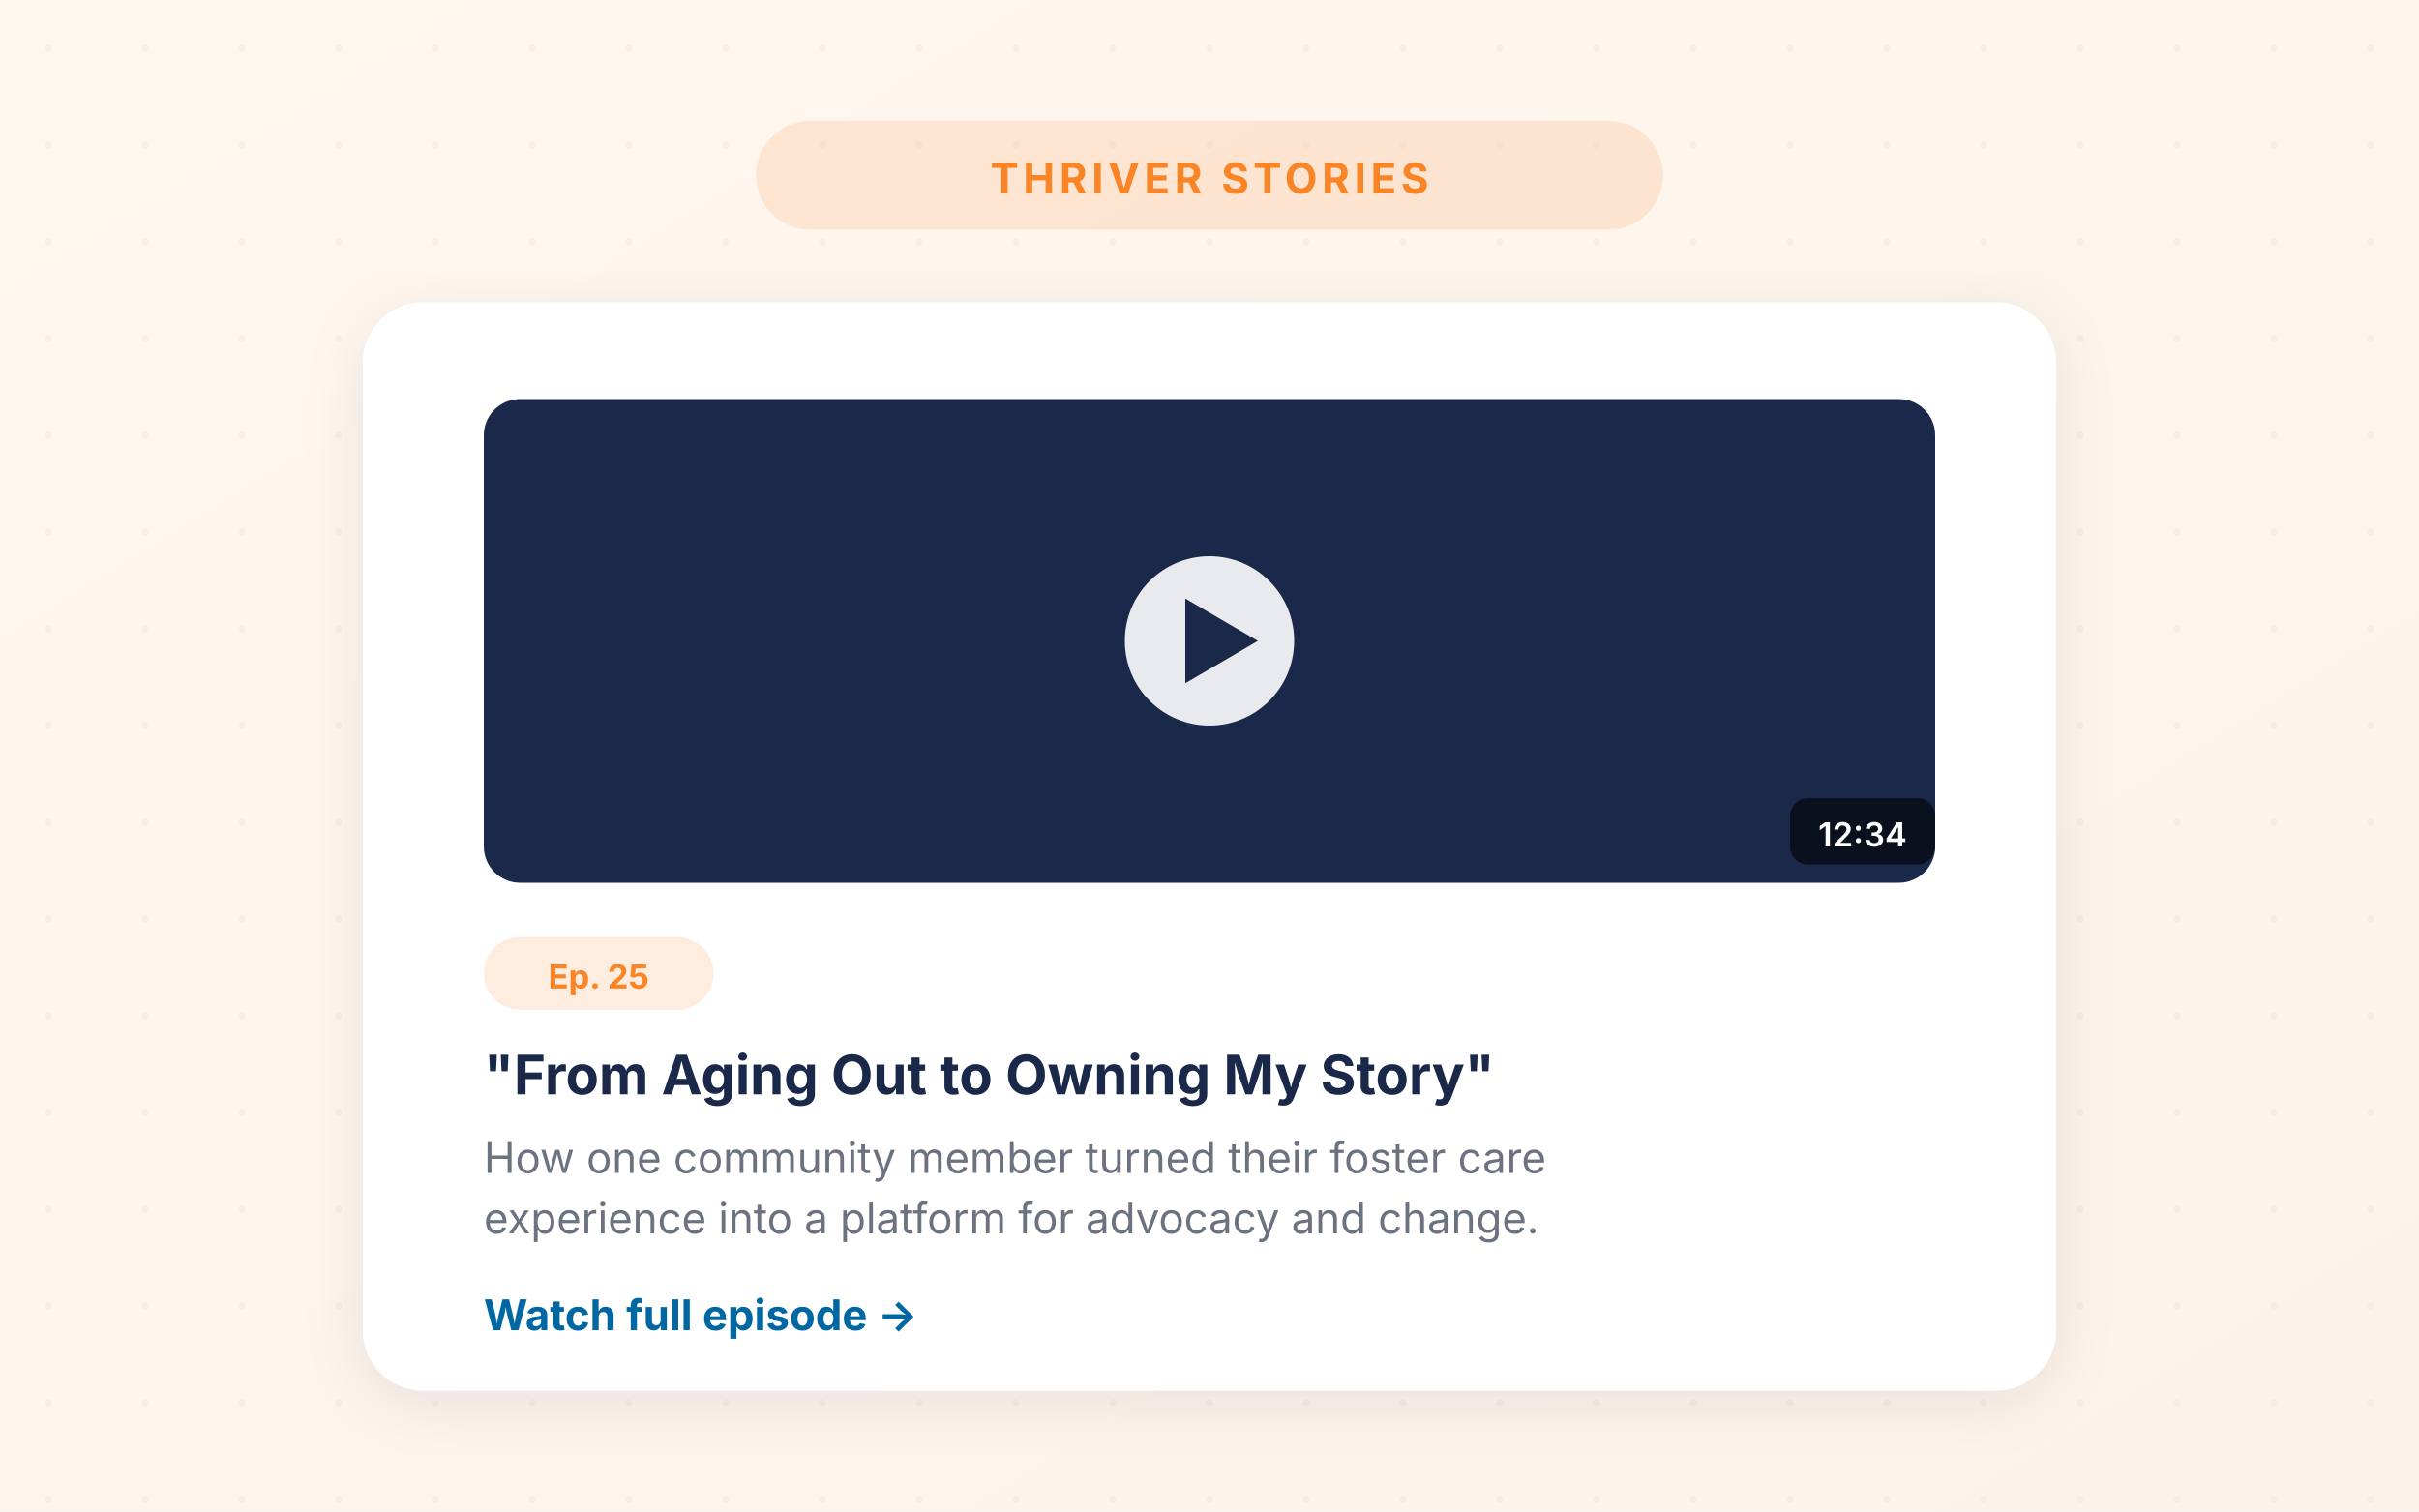
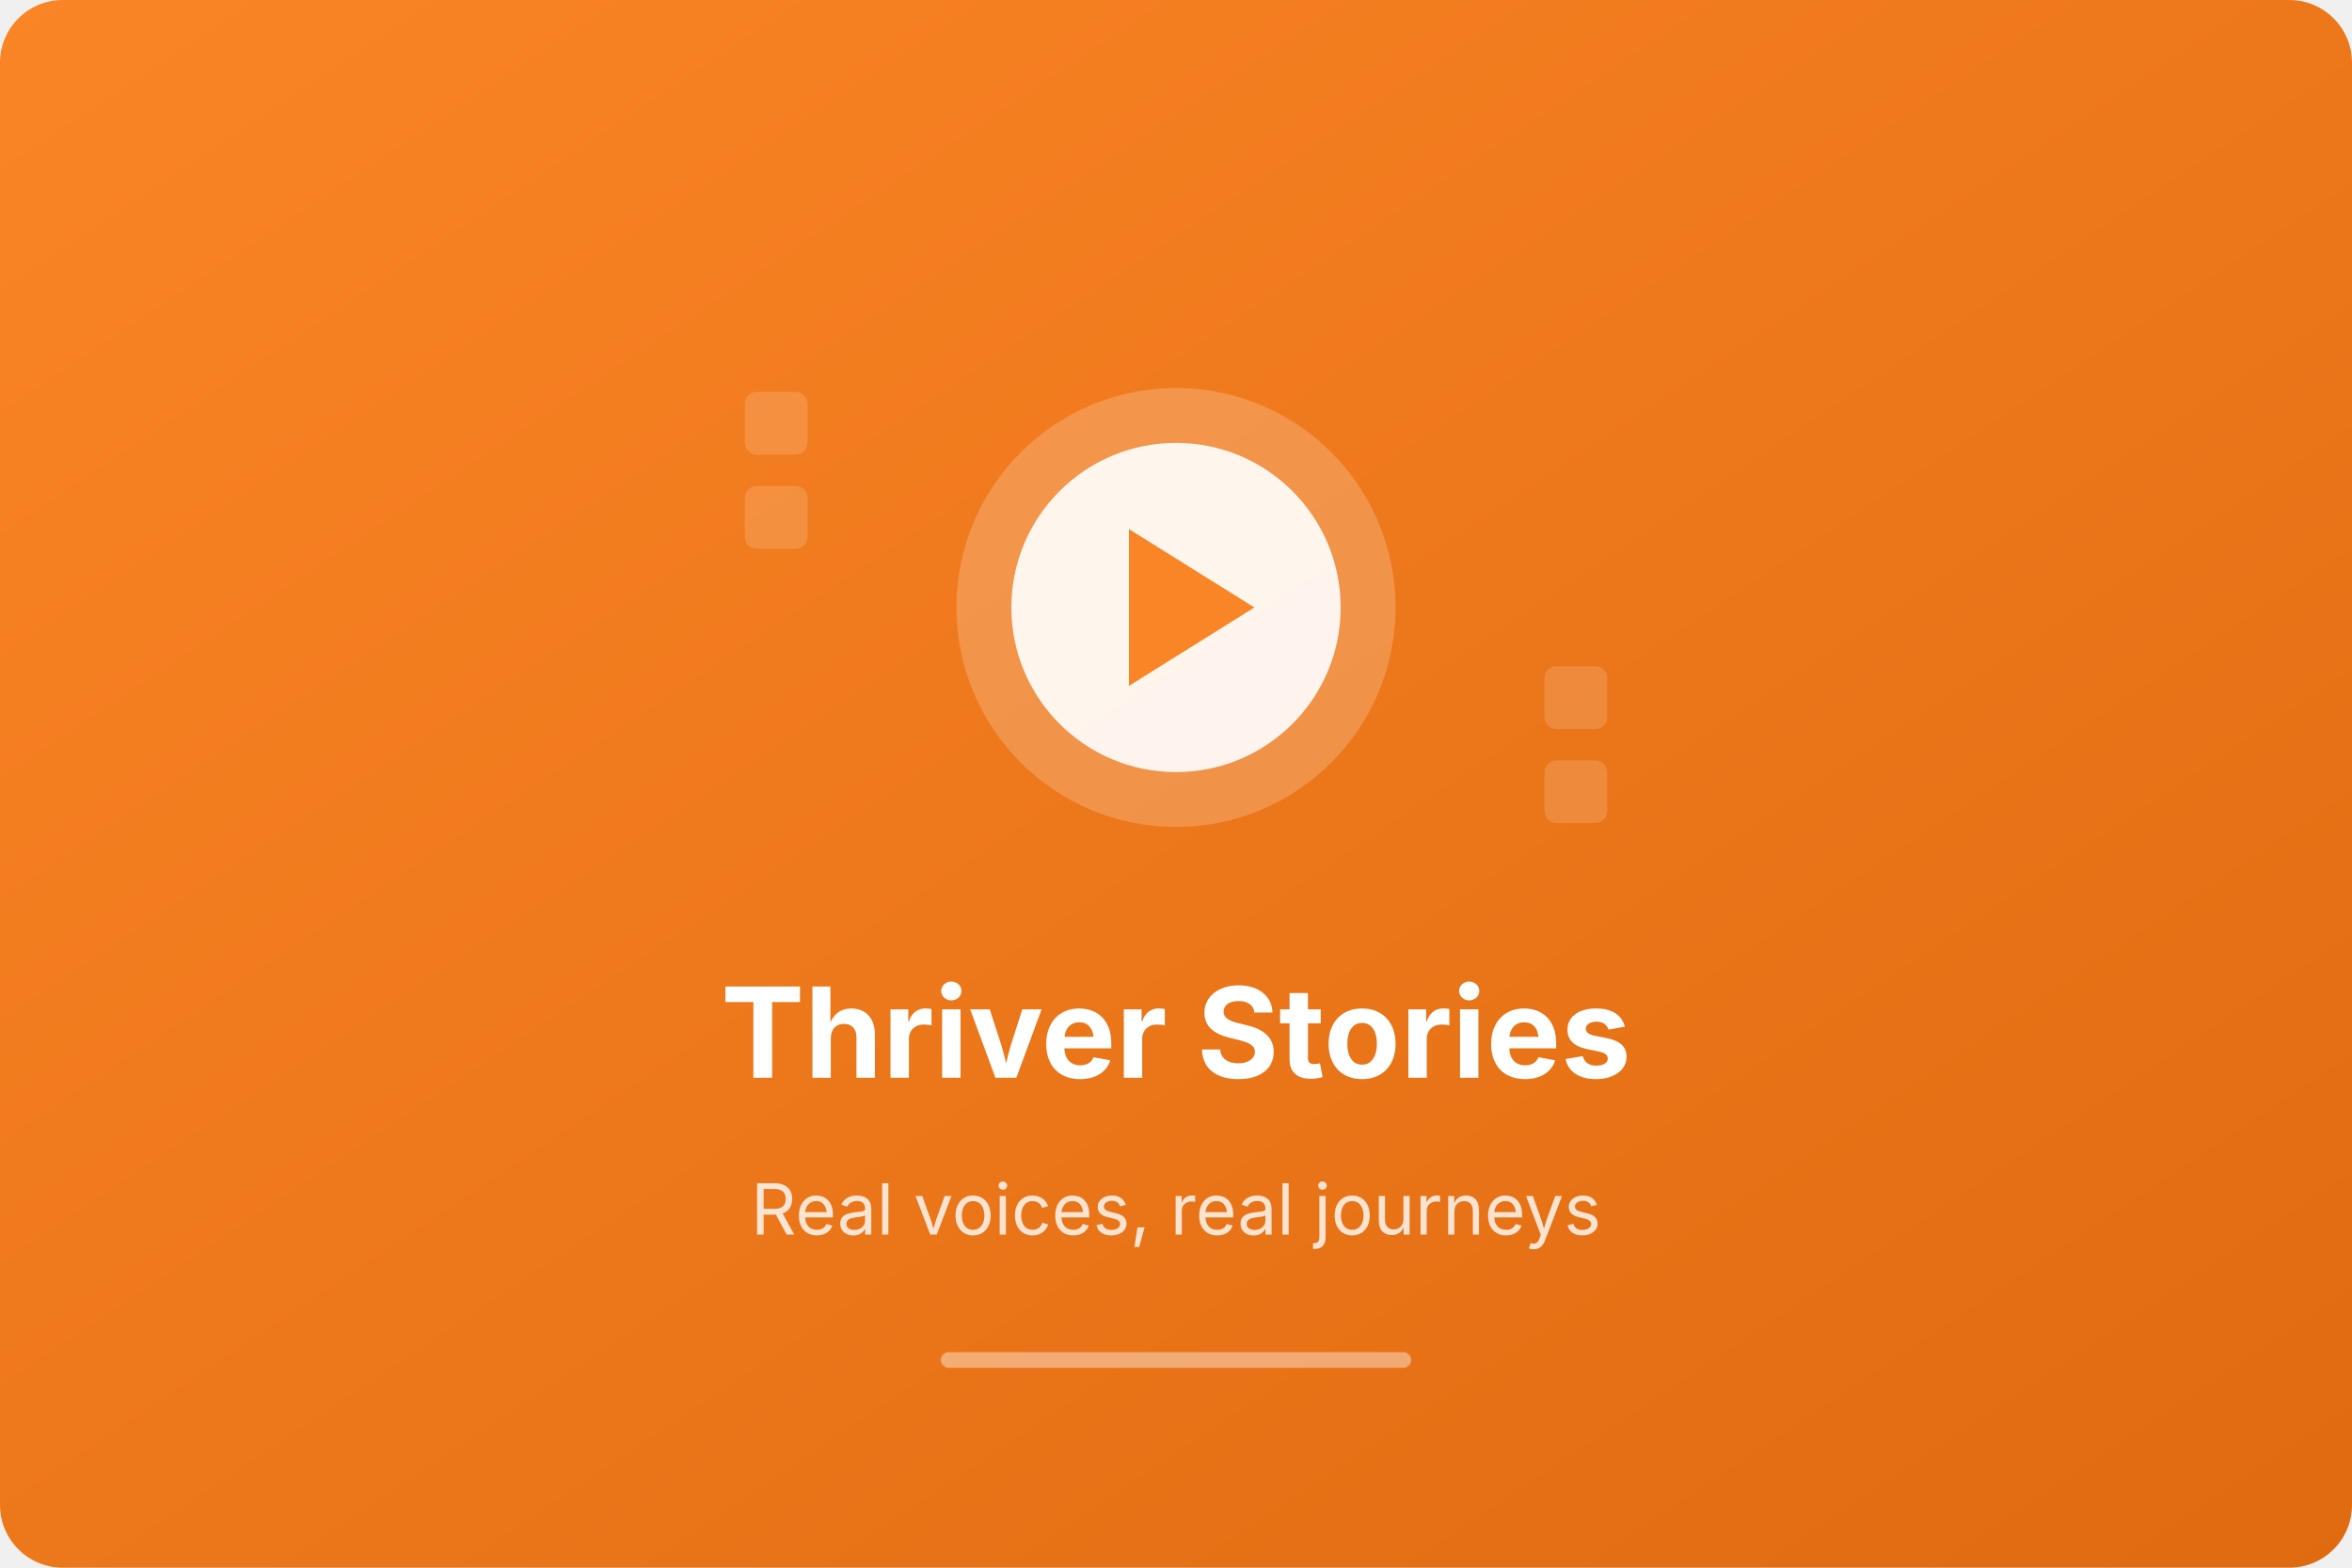
- <svg xmlns="http://www.w3.org/2000/svg" width="800" height="500" viewBox="0 0 800 500">
+ <svg xmlns="http://www.w3.org/2000/svg" width="600" height="400" viewBox="0 0 600 400">
  <defs>
    <linearGradient id="bg" x1="0%" y1="0%" x2="100%" y2="100%">
-       <stop offset="0%" style="stop-color:#fef7f0" />
-       <stop offset="100%" style="stop-color:#fdf2e9" />
+       <stop offset="0%" style="stop-color:#fa8526" />
+       <stop offset="100%" style="stop-color:#e06a10" />
    </linearGradient>
-     <filter id="shadow" x="-4%" y="-4%" width="108%" height="112%">
-       <feDropShadow dx="0" dy="4" stdDeviation="10" flood-color="#1a2949" flood-opacity="0.08" />
-     </filter>
-     <filter id="shadow-sm" x="-2%" y="-2%" width="104%" height="108%">
-       <feDropShadow dx="0" dy="2" stdDeviation="3" flood-color="#1a2949" flood-opacity="0.06" />
-     </filter>
  </defs>
-   <rect width="800" height="500" fill="url(#bg)" />
-   <pattern id="dots" x="0" y="0" width="32" height="32" patternUnits="userSpaceOnUse">
-     <circle cx="16" cy="16" r="1" fill="#1a2949" opacity="0.04" />
-   </pattern>
-   <rect width="800" height="500" fill="url(#dots)" />
-   <rect x="250" y="40" width="300" height="36" rx="18" fill="#fa8526" opacity="0.15" />
-   <text x="400" y="64" font-family="system-ui, -apple-system, sans-serif" font-size="14" font-weight="700" fill="#fa8526" text-anchor="middle" letter-spacing="1.5">THRIVER STORIES</text>
-   <rect x="120" y="100" width="560" height="360" rx="20" fill="white" filter="url(#shadow)" />
-   <rect x="160" y="132" width="480" height="160" rx="12" fill="#1a2949" />
-   <circle cx="400" cy="212" r="28" fill="white" opacity="0.9" />
-   <polygon points="392,198 392,226 416,212" fill="#1a2949" />
-   <rect x="592" y="264" width="48" height="22" rx="6" fill="black" opacity="0.6" />
-   <text x="616" y="280" font-family="system-ui, -apple-system, sans-serif" font-size="11" font-weight="600" fill="white" text-anchor="middle">12:34</text>
-   <rect x="160" y="310" width="76" height="24" rx="12" fill="#fa8526" opacity="0.15" />
-   <text x="198" y="327" font-family="system-ui, -apple-system, sans-serif" font-size="11" font-weight="700" fill="#fa8526" text-anchor="middle">Ep. 25</text>
-   <text x="160" y="362" font-family="system-ui, -apple-system, sans-serif" font-size="18" font-weight="700" fill="#1a2949">"From Aging Out to Owning My Story"</text>
-   <text x="160" y="388" font-family="system-ui, -apple-system, sans-serif" font-size="14" fill="#6b7280">How one community member turned their foster care</text>
-   <text x="160" y="408" font-family="system-ui, -apple-system, sans-serif" font-size="14" fill="#6b7280">experience into a platform for advocacy and change.</text>
-   <text x="160" y="440" font-family="system-ui, -apple-system, sans-serif" font-size="14" font-weight="700" fill="#0067a2">Watch full episode →</text>
+   <rect width="600" height="400" fill="url(#bg)" rx="16" />
+   <circle cx="300" cy="155" r="56" fill="white" opacity="0.2" />
+   <circle cx="300" cy="155" r="42" fill="white" opacity="0.9" />
+   <polygon points="288,135 288,175 320,155" fill="#fa8526" />
+   <rect x="190" y="100" width="16" height="16" rx="3" fill="white" opacity="0.15" />
+   <rect x="190" y="124" width="16" height="16" rx="3" fill="white" opacity="0.15" />
+   <rect x="394" y="170" width="16" height="16" rx="3" fill="white" opacity="0.15" />
+   <rect x="394" y="194" width="16" height="16" rx="3" fill="white" opacity="0.15" />
+   <text x="300" y="275" font-family="system-ui, -apple-system, sans-serif" font-size="32" font-weight="700" fill="white" text-anchor="middle">Thriver Stories</text>
+   <text x="300" y="315" font-family="system-ui, -apple-system, sans-serif" font-size="18" fill="white" opacity="0.8" text-anchor="middle">Real voices, real journeys</text>
+   <rect x="240" y="345" width="120" height="4" rx="2" fill="white" opacity="0.4" />
</svg>
